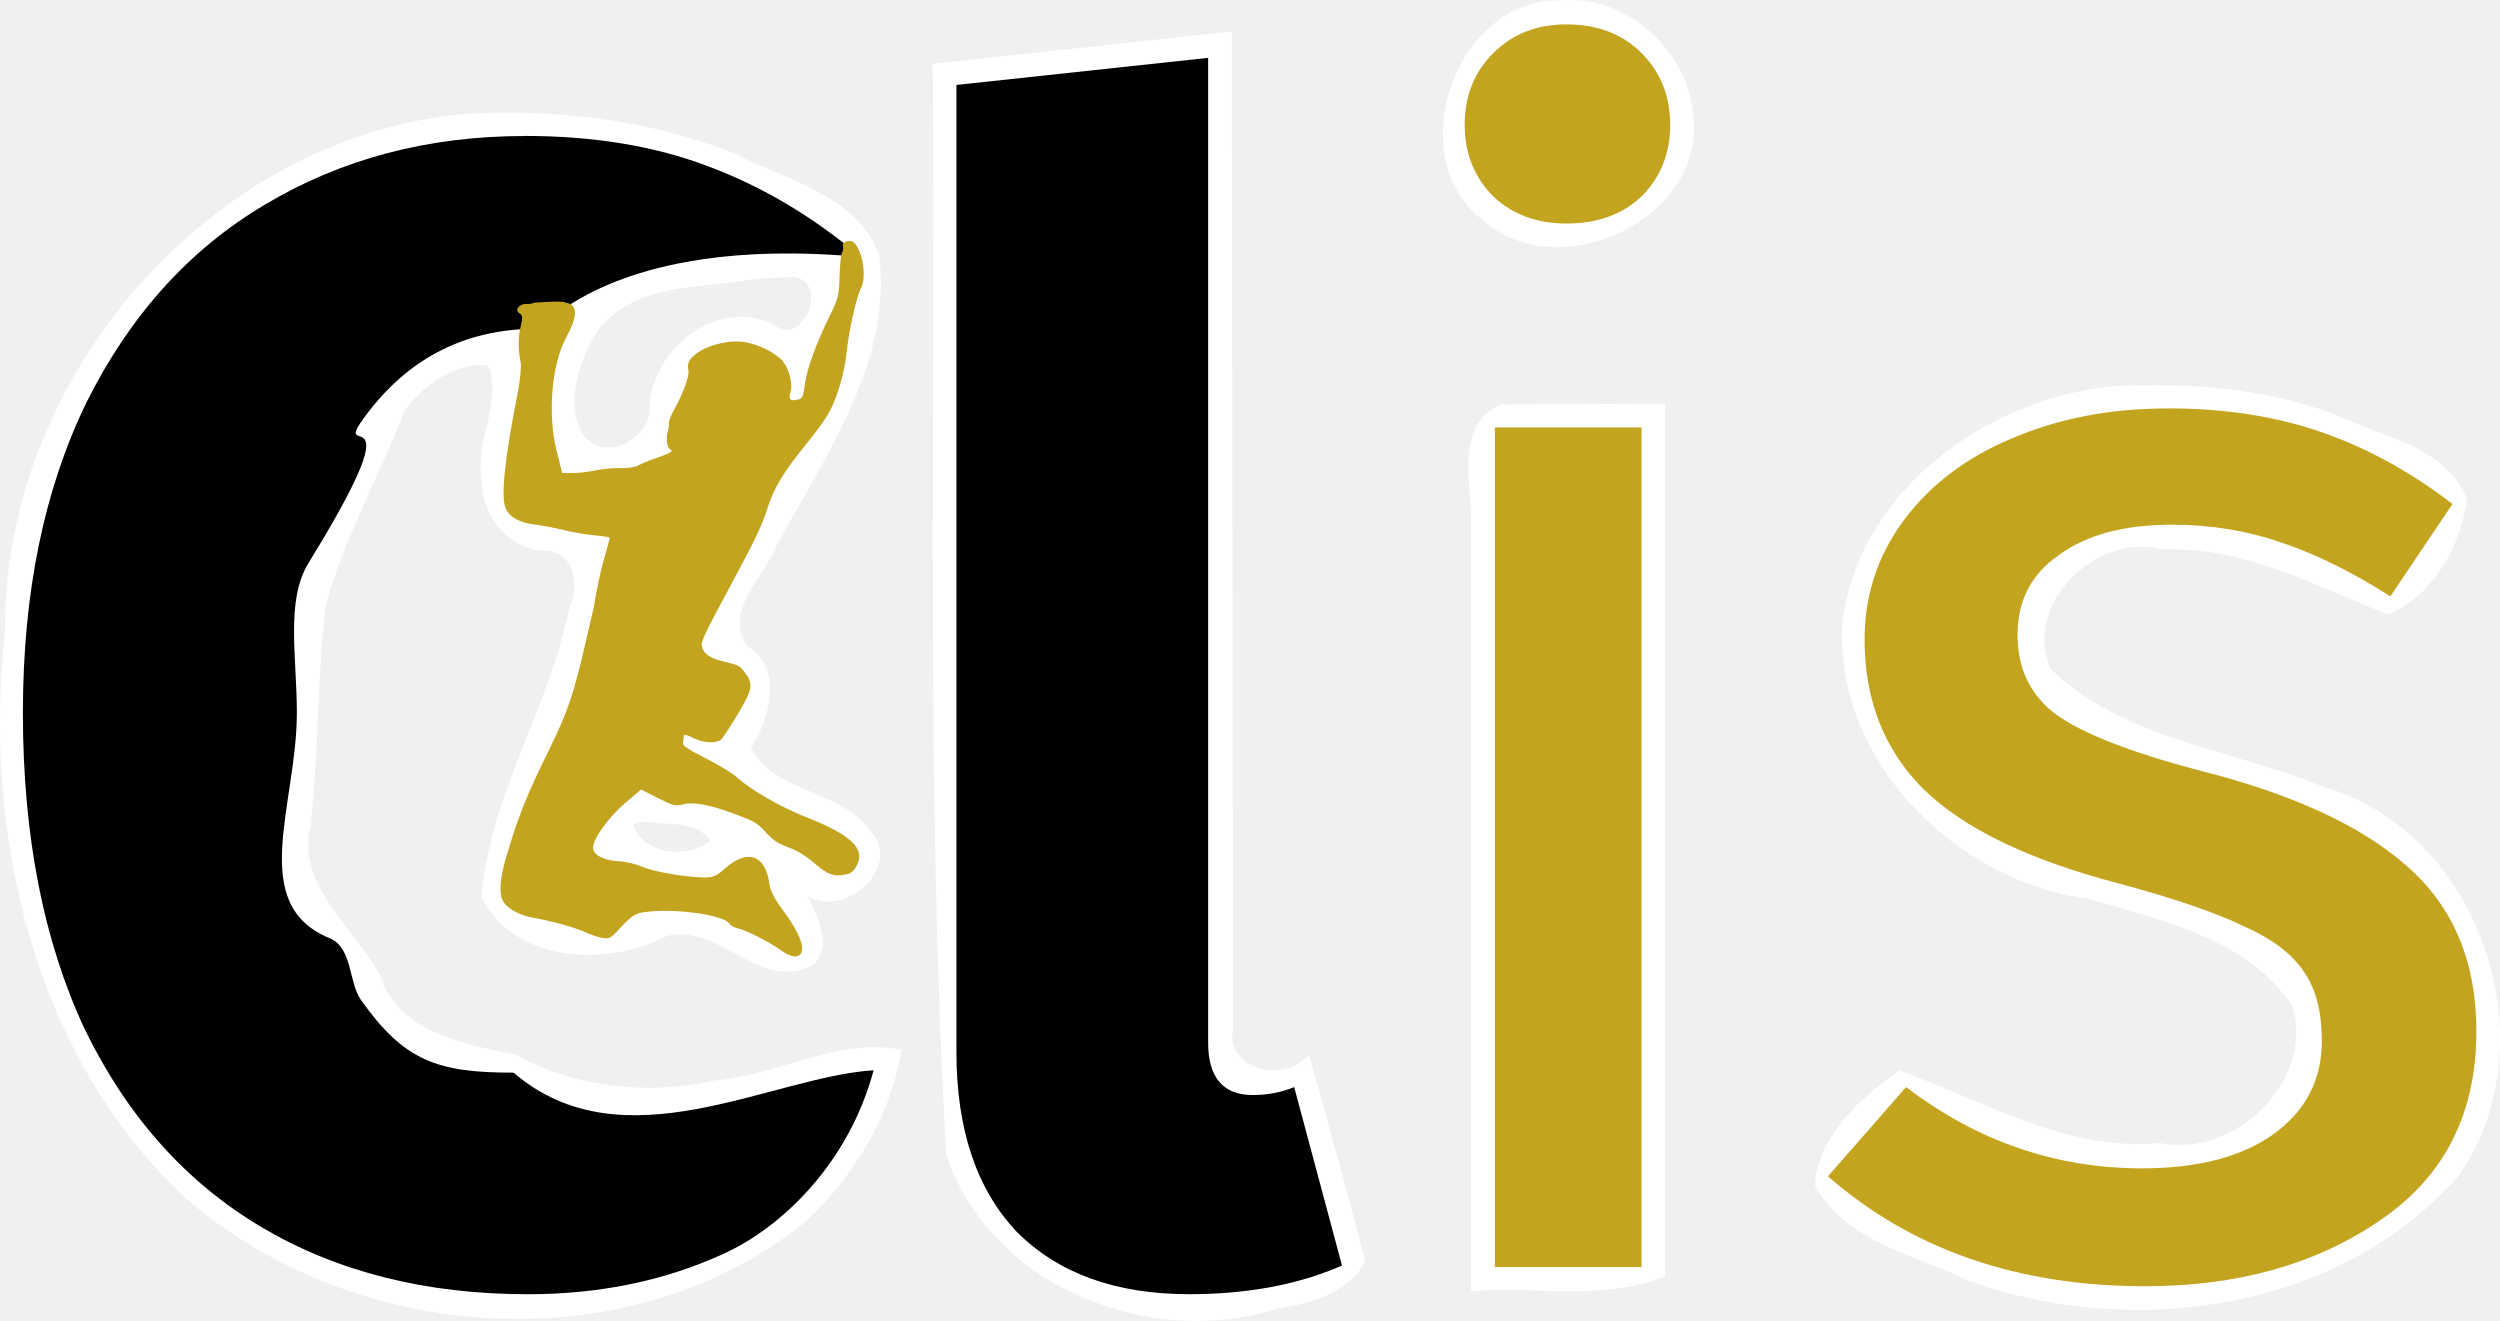
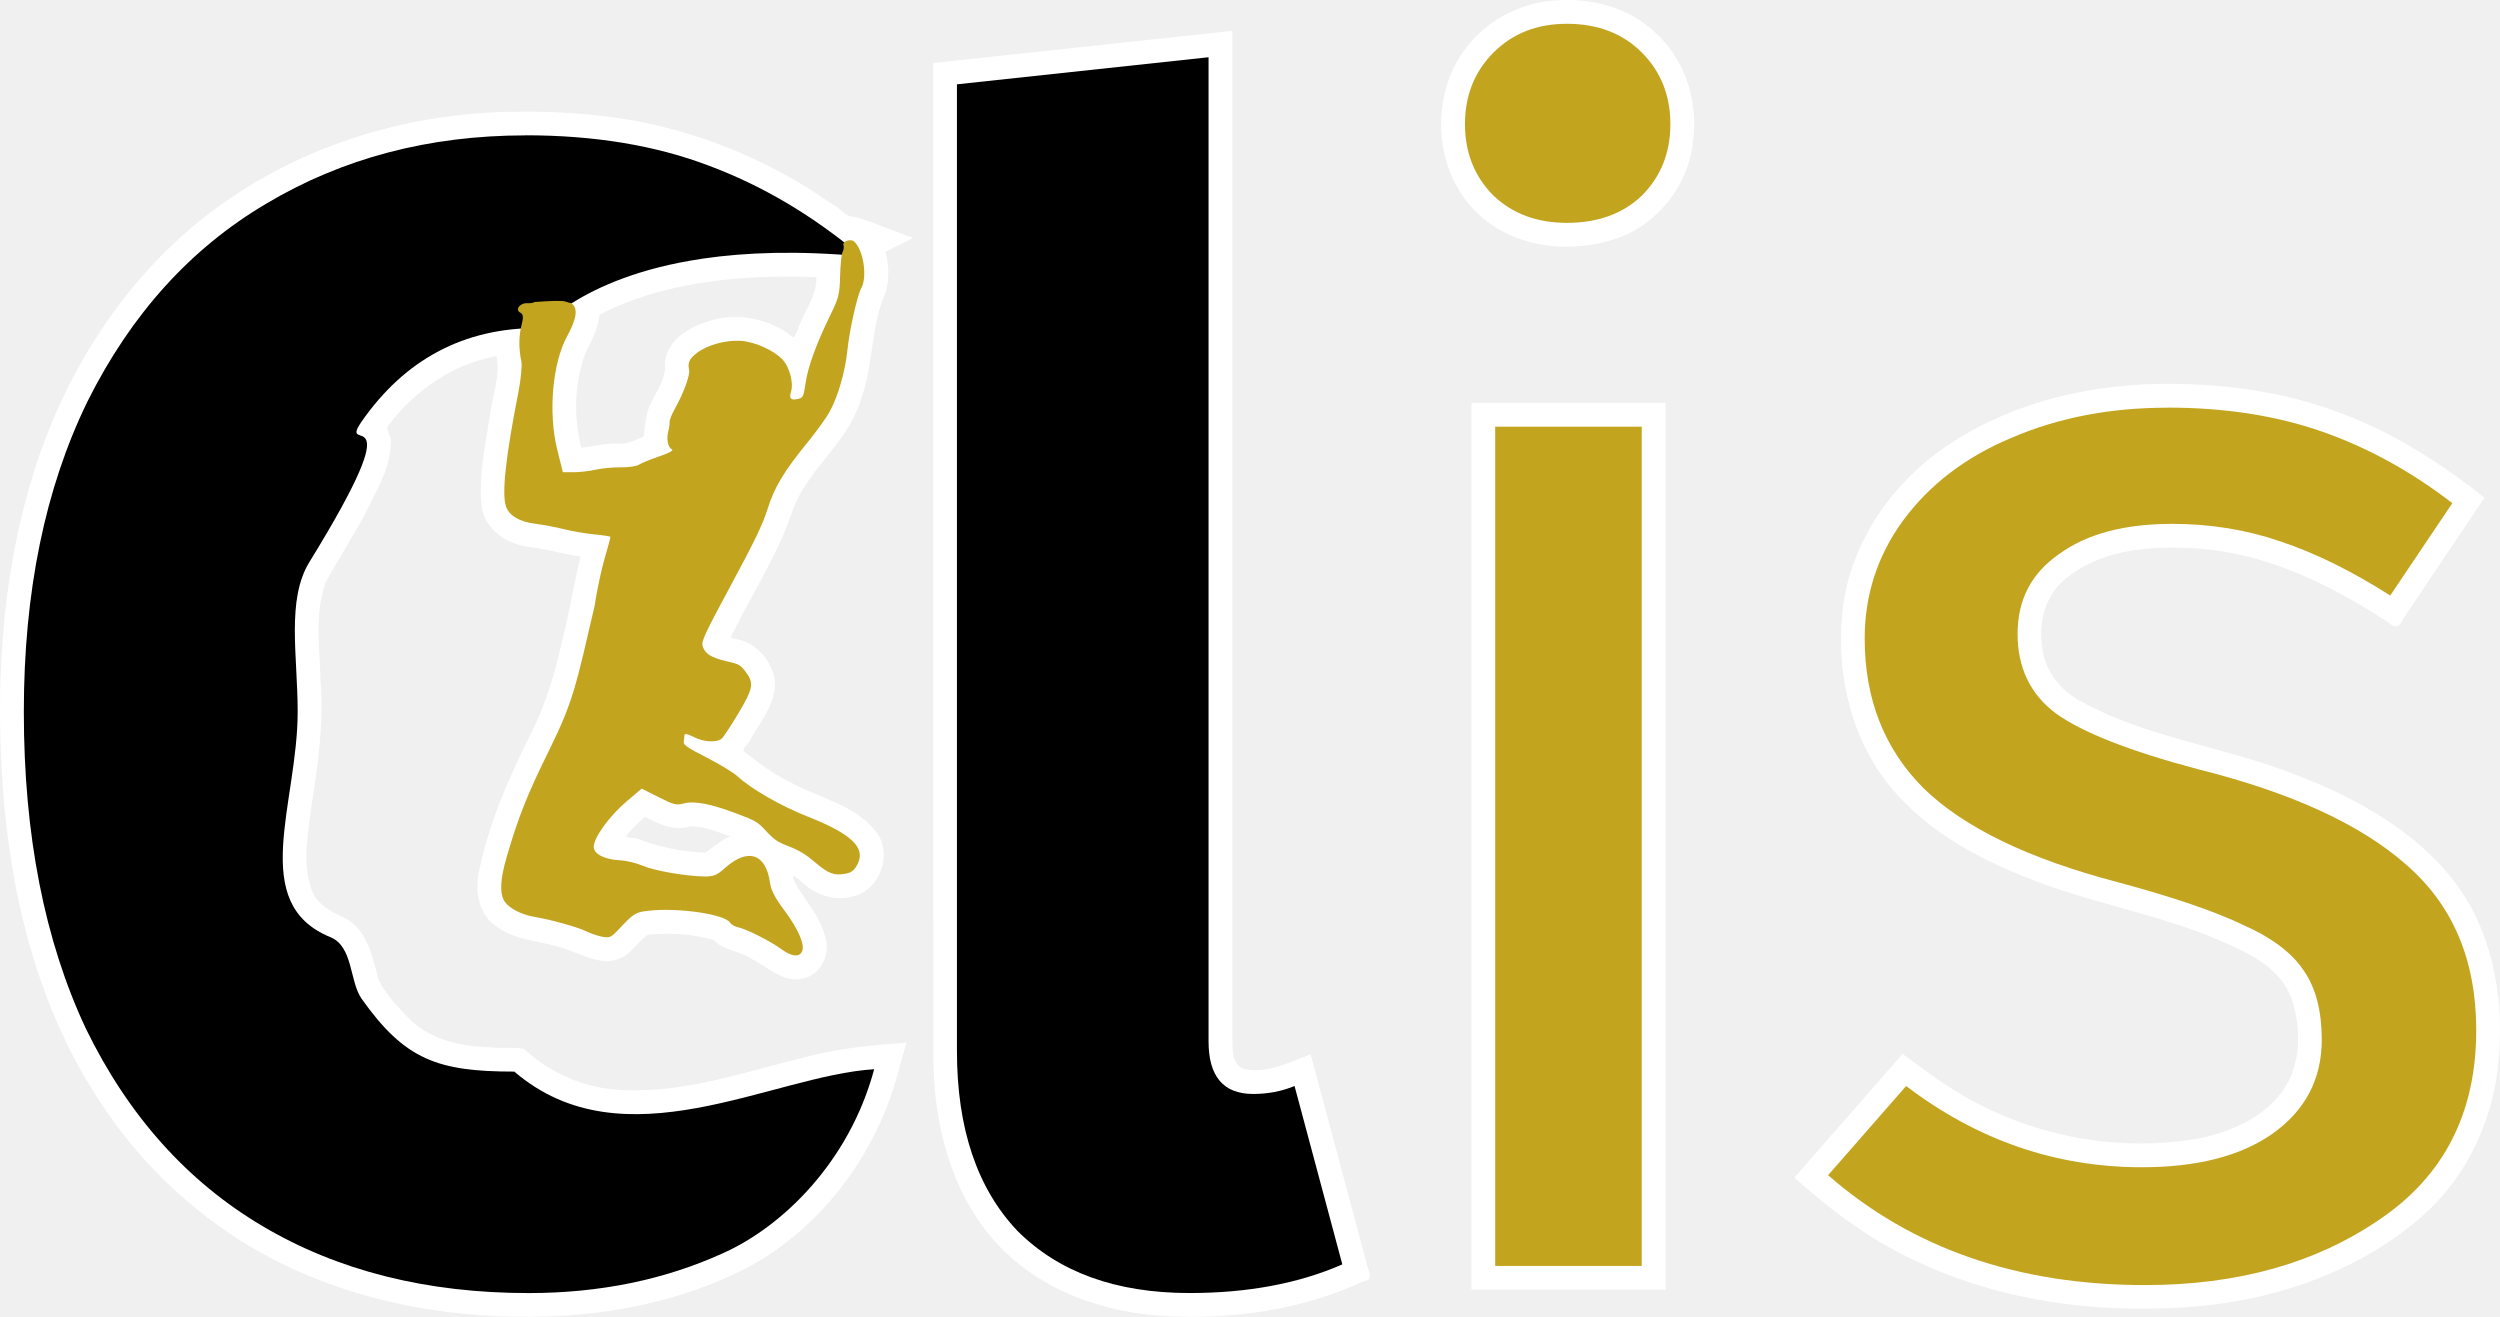
- <svg xmlns="http://www.w3.org/2000/svg" width="55.646mm" height="29.402mm" viewBox="0 0 55.646 29.402" version="1.1" id="svg5">
+ <svg xmlns="http://www.w3.org/2000/svg" width="55.671mm" height="29.322mm" viewBox="0 0 55.671 29.322" version="1.1" id="svg5">
  <defs id="defs2" />
-   <g id="layer1" transform="translate(-209.2295,-129.3594)">
-     <path id="path1192-0-9-2-2-9-9-1-3" style="font-weight:bold;font-size:35.463px;line-height:1.25;font-family:'Fira Sans';-inkscape-font-specification:'Fira Sans';letter-spacing:0px;fill:#ffffff;stroke-width:0.887" d="m 243.984,129.369 c -2.343,-0.071 -3.599,3.462 -1.748,4.893 1.705,1.51 5.003,-0.047 4.678,-2.379 -0.134,-1.415 -1.489,-2.646 -2.93,-2.514 z m -13.994,1.412 c 0.065,8.088 -0.158,16.184 0.301,24.264 0.935,2.927 4.522,4.348 7.342,3.449 0.739,-0.111 1.604,-0.344 1.988,-1.061 -0.408,-1.541 -0.826,-3.079 -1.258,-4.613 -0.474,0.664 -1.877,0.382 -1.688,-0.563 -0.009,-7.399 -0.018,-14.798 -0.027,-22.197 -2.219,0.24 -4.439,0.48 -6.658,0.721 z m -10.498,1.123 c -5.632,0.544 -10.206,5.899 -10.15,11.5 -0.497,4.478 0.615,9.426 3.984,12.592 3.766,3.301 9.948,3.752 13.897,0.505 1.04,-1.016 1.841,-2.324 2.074,-3.773 -1.423,-0.291 -2.746,0.568 -4.145,0.679 -1.485,0.333 -3.092,0.169 -4.429,-0.565 -1.134,-0.245 -2.633,-0.484 -3.03,-1.774 -0.576,-1.073 -1.885,-1.986 -1.548,-3.356 0.182,-1.615 0.142,-3.256 0.33,-4.863 0.416,-1.509 1.192,-2.894 1.762,-4.341 0.411,-0.582 1.155,-1.102 1.857,-1.015 0.32,0.822 -0.289,1.659 -0.143,2.51 -0.011,0.84 0.626,1.669 1.516,1.615 0.6,0.135 0.632,0.814 0.433,1.281 -0.439,2.207 -1.775,4.172 -1.955,6.436 0.761,1.478 2.815,1.544 4.127,0.857 1.182,-0.289 2.118,1.303 3.275,0.627 0.419,-0.444 0.072,-1.058 -0.139,-1.516 0.845,0.516 2.15,-0.675 1.377,-1.473 -0.657,-0.902 -2.144,-0.827 -2.643,-1.836 0.444,-0.649 0.723,-1.777 -0.09,-2.262 -0.531,-0.787 0.399,-1.528 0.661,-2.226 1.084,-2.004 2.581,-4.076 2.286,-6.473 -0.506,-1.349 -2.089,-1.667 -3.234,-2.265 -1.924,-0.754 -4.015,-0.998 -6.074,-0.866 z m 7.4,3.617 c 0.816,0.104 0.207,1.6 -0.438,1.064 -1.303,-0.64 -2.811,0.615 -2.768,1.979 -0.124,0.659 -1.085,1.084 -1.498,0.436 -0.394,-0.714 -0.051,-1.628 0.341,-2.269 0.797,-1.078 2.249,-0.942 3.424,-1.15 0.311,-0.038 0.625,-0.046 0.938,-0.059 z m 29.525,2.428 c -2.867,0.195 -5.81,2.287 -6.179,5.26 -0.19,3.091 2.537,5.785 5.508,6.161 1.615,0.483 3.5,0.883 4.504,2.374 0.514,1.687 -1.292,3.398 -2.953,3.057 -2.066,0.202 -3.907,-0.936 -5.779,-1.613 -0.876,0.588 -1.831,1.471 -1.89,2.56 0.682,1.258 2.233,1.541 3.422,2.119 3.654,1.311 8.219,0.678 10.877,-2.3 2.114,-2.949 0.515,-7.707 -2.995,-8.698 -2.027,-0.838 -4.428,-1.039 -6.067,-2.624 -0.624,-1.466 1.066,-3.058 2.518,-2.654 1.778,-0.077 3.39,0.808 4.994,1.447 1.024,-0.42 1.626,-1.544 1.766,-2.559 -0.476,-1.209 -1.948,-1.407 -2.99,-1.915 -1.508,-0.549 -3.138,-0.687 -4.733,-0.614 z m -13.77,0.412 c -0.997,0.396 -0.696,1.67 -0.674,2.502 6.5e-4,5.745 0.001,11.491 0.002,17.236 1.436,-0.118 2.942,0.229 4.318,-0.33 0,-6.474 0,-12.948 0,-19.422 -1.215,0.005 -2.431,0.009 -3.646,0.014 z m -19.059,9.279 c 0.488,0.108 1.128,-0.044 1.457,0.438 -0.527,0.396 -1.484,0.323 -1.723,-0.365 0.089,-0.024 0.175,-0.059 0.266,-0.072 z" />
+   <g id="layer1" transform="translate(-209.2084,-129.3723)">
+     <path id="path1192-0-9-2-2-9-9-1-0" style="font-weight:bold;font-size:35.463px;line-height:1.25;font-family:'Fira Sans';-inkscape-font-specification:'Fira Sans';letter-spacing:0px;fill:#ffffff;stroke-width:0.887" d="m 243.966,129.376 c -0.91,0.014 -1.796,0.507 -2.266,1.289 -0.657,1.075 -0.504,2.614 0.435,3.479 0.81,0.758 2.055,0.887 3.076,0.538 0.933,-0.319 1.614,-1.215 1.703,-2.193 0.11,-0.88 -0.19,-1.816 -0.864,-2.409 -0.558,-0.521 -1.333,-0.739 -2.085,-0.705 z m -7.901,0.746 c -2.025,0.218 -4.05,0.436 -6.076,0.653 0.002,7.407 -0.005,14.815 0.003,22.222 0.022,1.441 0.4,2.945 1.387,4.037 0.957,1.063 2.393,1.576 3.797,1.645 1.498,0.08 3.032,-0.137 4.398,-0.777 0.241,-0.018 0.103,-0.222 0.074,-0.373 -0.418,-1.559 -0.836,-3.119 -1.253,-4.678 -0.483,0.176 -0.991,0.454 -1.519,0.317 -0.256,-0.133 -0.215,-0.482 -0.226,-0.726 0,-7.461 0,-14.922 0,-22.383 -0.195,0.021 -0.39,0.042 -0.585,0.063 z m -15.566,1.74 c -2.149,0.053 -4.295,0.674 -6.086,1.874 -2.166,1.43 -3.69,3.702 -4.454,6.161 -0.753,2.406 -0.872,4.97 -0.651,7.469 0.225,2.329 0.858,4.67 2.184,6.623 1.114,1.683 2.729,3.03 4.598,3.796 1.929,0.801 4.063,1.034 6.134,0.85 1.342,-0.14 2.681,-0.497 3.86,-1.164 1.58,-0.948 2.72,-2.562 3.157,-4.346 0.051,-0.178 0.102,-0.356 0.153,-0.534 -0.743,0.055 -1.488,0.117 -2.21,0.312 -1.366,0.325 -2.73,0.825 -4.155,0.74 -0.799,-0.036 -1.569,-0.372 -2.154,-0.915 -0.239,-0.046 -0.507,-0.007 -0.756,-0.033 -0.644,-0.02 -1.329,-0.163 -1.798,-0.638 -0.254,-0.263 -0.52,-0.537 -0.681,-0.867 -0.135,-0.48 -0.229,-1.049 -0.687,-1.338 -0.3,-0.157 -0.658,-0.292 -0.792,-0.635 -0.238,-0.617 -0.089,-1.293 -0.012,-1.928 0.147,-0.915 0.271,-1.842 0.197,-2.771 -0.016,-0.722 -0.139,-1.477 0.113,-2.173 0.294,-0.55 0.646,-1.07 0.93,-1.627 0.229,-0.471 0.522,-0.952 0.521,-1.491 0.036,-0.138 -0.141,-0.282 -0.047,-0.389 0.584,-0.772 1.445,-1.368 2.401,-1.536 0.088,0.434 -0.085,0.866 -0.141,1.295 -0.105,0.67 -0.26,1.349 -0.192,2.031 0.056,0.531 0.571,0.871 1.068,0.924 0.384,0.046 0.755,0.16 1.138,0.215 -0.156,0.615 -0.244,1.245 -0.408,1.859 -0.162,0.751 -0.387,1.491 -0.744,2.175 -0.478,0.956 -0.903,1.952 -1.115,3.004 -0.09,0.435 0.005,0.955 0.407,1.207 0.452,0.331 1.038,0.311 1.547,0.5 0.385,0.13 0.813,0.389 1.22,0.189 0.246,-0.11 0.374,-0.379 0.596,-0.512 0.488,-0.052 0.992,-0.021 1.463,0.117 0.221,0.237 0.574,0.239 0.835,0.416 0.359,0.174 0.686,0.531 1.12,0.444 0.424,-0.06 0.657,-0.548 0.524,-0.935 -0.111,-0.473 -0.47,-0.824 -0.691,-1.239 -0.087,-0.226 0.086,-0.05 0.177,0.024 0.299,0.284 0.73,0.436 1.135,0.317 0.61,-0.134 0.901,-0.974 0.5,-1.456 -0.453,-0.573 -1.21,-0.724 -1.828,-1.05 -0.384,-0.181 -0.728,-0.429 -1.058,-0.693 -0.159,-0.066 0.099,-0.214 0.118,-0.322 0.228,-0.401 0.572,-0.807 0.527,-1.296 -0.07,-0.441 -0.424,-0.847 -0.876,-0.916 -0.201,0.002 -0.019,-0.174 0.016,-0.28 0.446,-0.876 0.982,-1.714 1.282,-2.656 0.36,-0.885 1.227,-1.468 1.497,-2.401 0.282,-0.766 0.215,-1.617 0.543,-2.369 0.099,-0.296 0.076,-0.618 0.005,-0.917 0.205,-0.102 0.409,-0.205 0.614,-0.307 -0.443,-0.151 -0.871,-0.354 -1.323,-0.472 -0.183,0.007 -0.295,-0.189 -0.452,-0.262 -1.556,-1.094 -3.383,-1.808 -5.28,-1.995 -0.66,-0.073 -1.325,-0.094 -1.989,-0.077 z m 6.128,3.669 c 0.253,-0.002 0.506,0.003 0.759,0.012 0.021,0.419 -0.269,0.754 -0.401,1.132 -0.052,0.12 -0.076,0.299 -0.207,0.137 -0.533,-0.376 -1.24,-0.492 -1.857,-0.265 -0.432,0.139 -0.919,0.467 -0.907,0.973 0.023,0.279 -0.166,0.523 -0.278,0.768 -0.147,0.246 -0.159,0.533 -0.196,0.808 -0.194,0.074 -0.377,0.185 -0.594,0.153 -0.268,-0.002 -0.53,0.058 -0.793,0.096 -0.175,-0.708 -0.162,-1.483 0.115,-2.163 0.129,-0.252 0.267,-0.512 0.286,-0.799 1.091,-0.569 2.331,-0.778 3.55,-0.838 0.142,-0.007 0.355,-0.013 0.522,-0.015 z m 30.599,2.392 c -1.699,0.035 -3.428,0.488 -4.82,1.488 -1.187,0.856 -2.055,2.199 -2.178,3.674 -0.131,1.402 0.246,2.883 1.195,3.947 0.916,1.036 2.206,1.643 3.489,2.097 1.231,0.421 2.52,0.667 3.719,1.183 0.621,0.267 1.328,0.587 1.594,1.259 0.2,0.575 0.23,1.241 -0.018,1.806 -0.387,0.815 -1.288,1.218 -2.134,1.363 -1.899,0.307 -3.901,-0.135 -5.507,-1.192 -0.342,-0.219 -0.661,-0.47 -0.99,-0.707 -0.804,0.918 -1.607,1.836 -2.411,2.755 0.788,0.703 1.639,1.347 2.596,1.803 2.003,0.98 4.295,1.26 6.499,1.052 1.791,-0.18 3.575,-0.827 4.93,-2.035 0.988,-0.886 1.566,-2.174 1.662,-3.49 0.125,-1.411 -0.165,-2.916 -1.077,-4.035 -0.948,-1.16 -2.328,-1.86 -3.711,-2.366 -1.481,-0.545 -3.087,-0.753 -4.485,-1.518 -0.505,-0.248 -0.88,-0.754 -0.906,-1.325 -0.067,-0.56 0.143,-1.16 0.618,-1.486 0.811,-0.62 1.889,-0.671 2.868,-0.607 1.535,0.107 2.949,0.808 4.219,1.633 0.15,0.147 0.267,0.135 0.342,-0.067 0.605,-0.9 1.21,-1.8 1.815,-2.7 -0.961,-0.761 -2.005,-1.432 -3.157,-1.866 -1.318,-0.513 -2.746,-0.692 -4.154,-0.667 z m -15.25,0.952 c 0,6.406 0,12.812 0,19.218 1.44,0 2.88,0 4.321,0 0,-6.583 0,-13.165 0,-19.748 -1.44,0 -2.88,0 -4.321,0 0,0.176 0,0.353 0,0.529 z m -18.336,8.718 c 0.288,0.159 0.624,0.289 0.953,0.178 0.305,0.003 0.594,0.125 0.877,0.226 -0.212,0.075 -0.372,0.253 -0.554,0.361 -0.503,-0.014 -1.003,-0.119 -1.467,-0.291 -0.076,-0.058 -0.386,-0.005 -0.26,-0.124 0.116,-0.14 0.247,-0.267 0.387,-0.383 0.021,0.011 0.042,0.021 0.063,0.032 z" />
    <path d="m 220.908,132.385 c 1.537,0 2.896,0.225 4.078,0.674 1.206,0.449 2.341,1.123 3.404,2.021 -1.418,-0.131 -2.578,-0.088 -3.52,0.05 -0.185,0.027 -0.361,0.058 -0.529,0.091 -2.571,0.513 -3.255,1.727 -3.15,1.455 -1.655,0 -2.967,0.697 -3.936,2.092 -0.538,0.794 1.219,-0.738 -1.155,3.117 -0.518,0.841 -0.263,2.085 -0.263,3.338 0,2.049 -1.111,4.267 0.728,5.018 0.508,0.208 0.423,0.969 0.691,1.365 0.969,1.371 1.702,1.629 3.405,1.629 2.439,2.093 5.73,0.088 8.014,-0.053 -0.554,2.066 -2.045,3.507 -3.369,4.098 -1.3,0.591 -2.742,0.887 -4.326,0.887 -2.27,0 -4.244,-0.496 -5.922,-1.489 -1.679,-0.993 -2.991,-2.459 -3.936,-4.397 -0.922,-1.962 -1.383,-4.315 -1.383,-7.057 0,-2.672 0.473,-4.977 1.419,-6.915 0.969,-1.939 2.293,-3.404 3.972,-4.397 1.702,-1.017 3.629,-1.525 5.78,-1.525 z" style="font-weight:bold;font-size:35.463px;line-height:1.25;font-family:'Fira Sans';-inkscape-font-specification:'Fira Sans';letter-spacing:0px;stroke-width:0.887" id="path1192-0-9-2-2-9-9-1" />
    <g id="g9108-6" transform="matrix(0.8025438,0,0,0.8025438,164.6399,194.9465)" />
    <path d="m 235.696,158.166 q -2.447,0 -3.83,-1.383 -1.348,-1.419 -1.348,-4.007 v -21.526 l 5.603,-0.603 v 21.916 q 0,1.17 0.993,1.17 0.496,0 0.922,-0.177 l 1.064,3.972 q -1.454,0.638 -3.404,0.638 z" style="font-weight:bold;font-size:35.463px;line-height:1.25;font-family:'Fira Sans';-inkscape-font-specification:'Fira Sans';letter-spacing:0px;stroke-width:0.887" id="path5606-3" />
    <path d="m 244.1,129.902 q 1.028,0 1.667,0.638 0.638,0.638 0.638,1.596 0,0.957 -0.638,1.596 -0.638,0.603 -1.667,0.603 -0.993,0 -1.631,-0.603 -0.638,-0.638 -0.638,-1.596 0,-0.958 0.638,-1.596 0.638,-0.638 1.631,-0.638 z m 1.667,27.661 h -3.263 v -18.689 h 3.263 z" id="path5608-6" style="font-size:35.463px;line-height:1.25;font-family:'Fira Sans';-inkscape-font-specification:'Fira Sans';letter-spacing:0px;fill:#c3a41f;fill-opacity:1;stroke-width:0.887" />
    <path id="path6914-3-6-2-9" style="fill:#c3a41f;fill-opacity:1;stroke-width:0.05" d="m 228.216,134.738 c -0.094,-0.045 -0.252,0.01 -0.224,0.098 0.013,0.039 0.002,0.107 -0.021,0.151 -0.024,0.044 -0.049,0.283 -0.055,0.53 -0.01,0.407 -0.03,0.489 -0.211,0.858 -0.313,0.64 -0.503,1.157 -0.556,1.517 -0.046,0.311 -0.056,0.334 -0.162,0.361 -0.167,0.043 -0.212,-0.002 -0.163,-0.16 0.061,-0.198 -0.039,-0.565 -0.2,-0.725 -0.205,-0.206 -0.62,-0.388 -0.924,-0.406 -0.329,-0.02 -0.735,0.091 -0.965,0.264 -0.176,0.132 -0.217,0.219 -0.181,0.39 0.023,0.111 -0.125,0.514 -0.312,0.849 -0.074,0.132 -0.129,0.268 -0.123,0.302 0.006,0.034 -0.007,0.128 -0.029,0.21 -0.047,0.175 -0.008,0.359 0.084,0.406 0.039,0.02 -0.077,0.082 -0.284,0.152 -0.193,0.065 -0.396,0.148 -0.451,0.184 -0.055,0.036 -0.236,0.063 -0.402,0.06 -0.166,-0.004 -0.418,0.02 -0.561,0.052 -0.143,0.032 -0.366,0.058 -0.497,0.057 l -0.237,-0.001 -0.127,-0.512 c -0.201,-0.809 -0.104,-1.917 0.219,-2.507 0.228,-0.417 0.254,-0.659 0.08,-0.75 -0.162,-0.02 0.007,-0.079 -0.806,-0.02 -0.01,0.018 -0.081,0.03 -0.158,0.026 -0.168,-0.008 -0.28,0.149 -0.152,0.213 0.063,0.032 0.069,0.102 0.024,0.278 -0.063,0.244 -0.064,0.515 -0.004,0.809 0.019,0.094 -0.011,0.406 -0.068,0.693 -0.286,1.454 -0.373,2.272 -0.27,2.544 0.076,0.202 0.3,0.33 0.651,0.375 0.175,0.022 0.465,0.077 0.644,0.122 0.179,0.045 0.482,0.097 0.673,0.115 0.191,0.018 0.35,0.043 0.353,0.055 0.003,0.012 -0.055,0.23 -0.13,0.485 -0.074,0.255 -0.175,0.733 -0.224,1.062 -0.402,1.715 -0.453,2.073 -1.002,3.187 -0.495,1.003 -0.684,1.477 -0.947,2.37 -0.154,0.522 -0.169,0.844 -0.05,1.019 0.105,0.153 0.38,0.293 0.674,0.341 0.355,0.059 0.966,0.23 1.144,0.32 0.086,0.044 0.241,0.097 0.344,0.118 0.166,0.034 0.206,0.018 0.356,-0.142 0.359,-0.382 0.391,-0.402 0.684,-0.435 0.66,-0.074 1.698,0.077 1.815,0.265 0.027,0.043 0.107,0.089 0.178,0.103 0.173,0.034 0.715,0.305 0.95,0.477 0.235,0.172 0.402,0.197 0.471,0.071 0.079,-0.143 -0.071,-0.499 -0.391,-0.926 -0.203,-0.272 -0.295,-0.447 -0.316,-0.602 -0.089,-0.665 -0.495,-0.799 -1.012,-0.333 -0.165,0.149 -0.244,0.182 -0.431,0.182 -0.409,-0.002 -1.129,-0.125 -1.39,-0.238 -0.14,-0.061 -0.368,-0.116 -0.507,-0.122 -0.343,-0.016 -0.587,-0.14 -0.587,-0.3 -4e-4,-0.204 0.348,-0.686 0.729,-1.009 l 0.339,-0.288 0.376,0.19 c 0.34,0.171 0.394,0.185 0.558,0.141 0.235,-0.063 0.599,0.006 1.175,0.223 0.427,0.16 0.478,0.19 0.668,0.398 0.168,0.183 0.262,0.245 0.505,0.337 0.214,0.081 0.376,0.179 0.573,0.348 0.301,0.258 0.427,0.305 0.683,0.258 0.131,-0.024 0.191,-0.07 0.262,-0.2 0.203,-0.371 -0.119,-0.684 -1.105,-1.072 -0.594,-0.234 -1.257,-0.615 -1.563,-0.898 -0.087,-0.081 -0.395,-0.268 -0.683,-0.415 -0.425,-0.217 -0.522,-0.283 -0.513,-0.347 0.007,-0.043 0.013,-0.109 0.015,-0.147 0.002,-0.049 0.062,-0.039 0.214,0.038 0.219,0.111 0.502,0.126 0.616,0.034 0.036,-0.029 0.199,-0.276 0.362,-0.548 0.342,-0.571 0.363,-0.686 0.172,-0.94 -0.117,-0.156 -0.148,-0.172 -0.426,-0.236 -0.343,-0.078 -0.489,-0.172 -0.533,-0.344 -0.028,-0.106 0.048,-0.267 0.639,-1.364 0.527,-0.979 0.699,-1.337 0.807,-1.679 0.157,-0.497 0.358,-0.831 0.906,-1.505 0.192,-0.236 0.405,-0.532 0.474,-0.658 0.192,-0.35 0.351,-0.902 0.401,-1.394 0.046,-0.444 0.217,-1.201 0.309,-1.37 0.132,-0.24 0.051,-0.81 -0.144,-1.016 -0.011,-0.011 -0.022,-0.019 -0.036,-0.026 z" />
    <path d="m 257.47,138.449 q 1.915,0 3.44,0.532 1.525,0.532 2.908,1.596 l -1.383,2.057 q -1.277,-0.816 -2.447,-1.206 -1.135,-0.39 -2.411,-0.39 -1.596,0 -2.518,0.674 -0.922,0.638 -0.922,1.773 0,1.135 0.851,1.773 0.887,0.638 3.156,1.241 3.121,0.78 4.646,2.128 1.56,1.348 1.56,3.688 0,2.766 -2.163,4.22 -2.128,1.454 -5.213,1.454 -4.256,0 -7.057,-2.447 l 1.738,-1.986 q 2.376,1.809 5.248,1.809 1.844,0 2.908,-0.745 1.099,-0.78 1.099,-2.092 0,-0.958 -0.39,-1.525 -0.39,-0.603 -1.348,-1.028 -0.957,-0.461 -2.802,-0.957 -2.979,-0.78 -4.326,-2.092 -1.312,-1.312 -1.312,-3.333 0,-1.454 0.851,-2.624 0.887,-1.206 2.411,-1.844 1.56,-0.674 3.475,-0.674 z" id="path4958-2" style="font-size:35.463px;line-height:1.25;font-family:'Fira Sans';-inkscape-font-specification:'Fira Sans';letter-spacing:0px;fill:#c3a41f;fill-opacity:1;stroke-width:0.887" />
  </g>
</svg>
